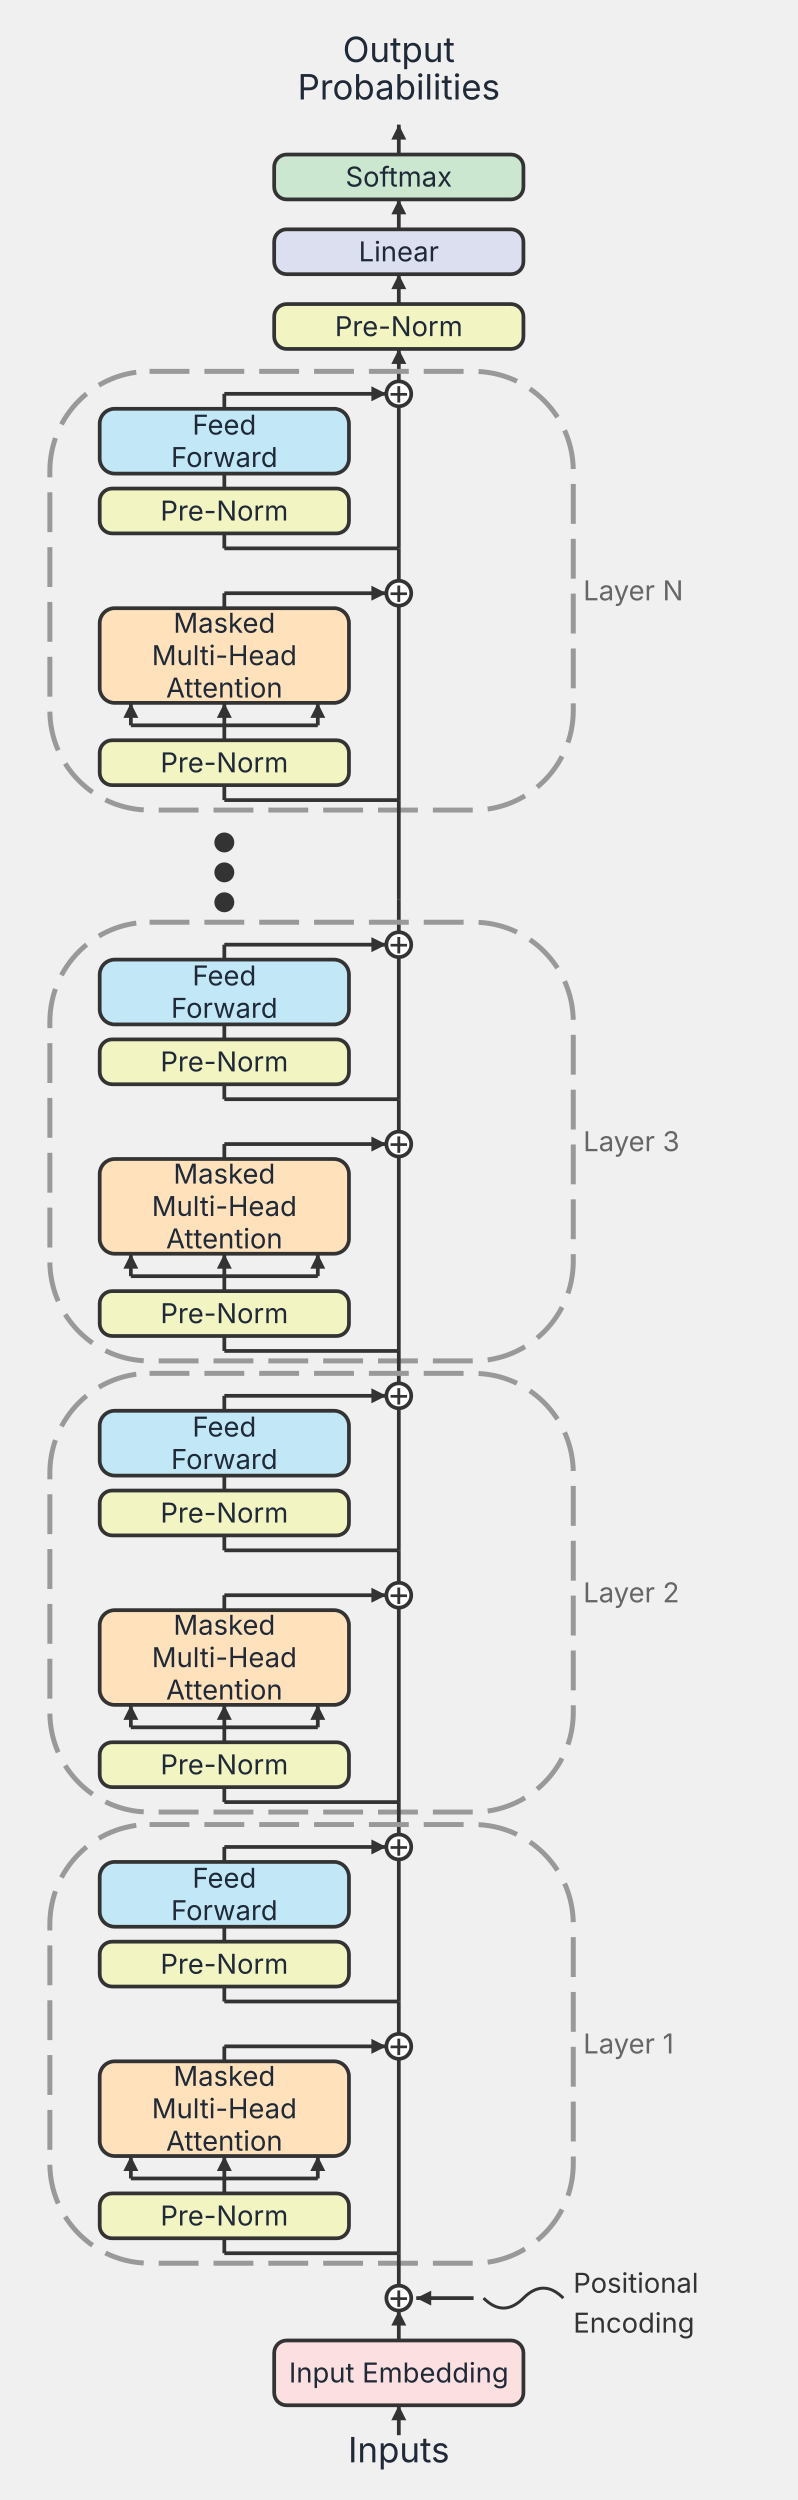
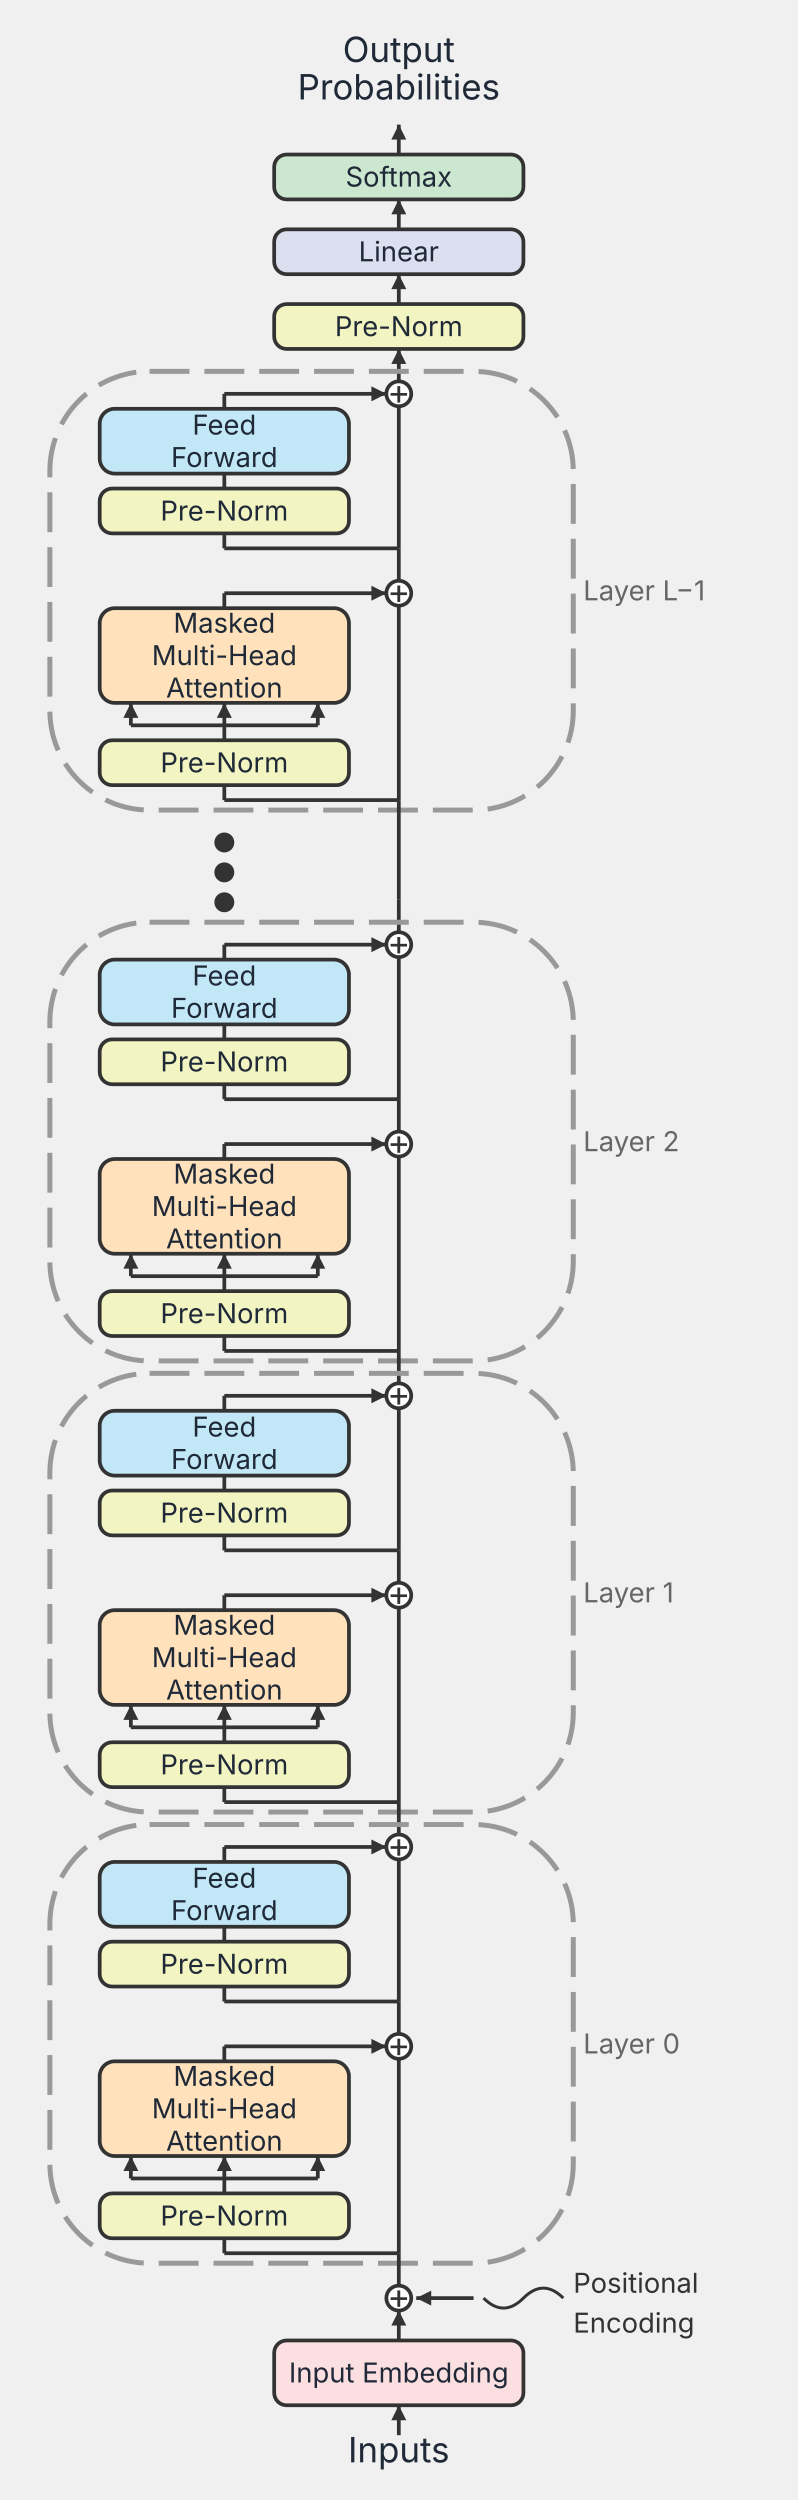
<svg xmlns="http://www.w3.org/2000/svg" baseProfile="full" height="1003.0px" version="1.1" viewBox="0 0 320 1003.0" width="320px">
  <defs>
    <marker id="arrowhead" markerHeight="4" markerWidth="4" orient="auto" refX="4" refY="2.0">
      <polygon fill="#374151" points="0,0 4,2.0 0,4" />
    </marker>
    <marker id="arrowhead_333333" markerHeight="4" markerWidth="4" orient="auto" refX="4" refY="2.0">
      <polygon fill="#333333" points="0,0 4,2.0 0,4" />
    </marker>
  </defs>
  <text dy="0.35em" fill="#1F2937" font-family="Inter, Segoe UI, Helvetica, Arial, sans-serif" font-size="14px" text-anchor="middle" x="160" y="20">Output</text>
  <text dy="0.35em" fill="#1F2937" font-family="Inter, Segoe UI, Helvetica, Arial, sans-serif" font-size="14px" text-anchor="middle" x="160" y="35">Probabilities</text>
  <line marker-end="url(#arrowhead_333333)" stroke="#333333" stroke-width="1.5" x1="160" x2="160" y1="62" y2="50" />
  <rect fill="#cce7cf" height="18" rx="5" ry="5" stroke="#333333" stroke-width="1.5" width="100" x="110.0" y="62" />
  <text dy="0.35em" fill="#1F2937" font-family="Inter, Segoe UI, Helvetica, Arial, sans-serif" font-size="11px" text-anchor="middle" x="160.0" y="71.0">Softmax</text>
  <line marker-end="url(#arrowhead_333333)" stroke="#333333" stroke-width="1.5" x1="160" x2="160" y1="92" y2="80" />
  <rect fill="#dbdfef" height="18" rx="5" ry="5" stroke="#333333" stroke-width="1.5" width="100" x="110.0" y="92" />
  <text dy="0.35em" fill="#1F2937" font-family="Inter, Segoe UI, Helvetica, Arial, sans-serif" font-size="11px" text-anchor="middle" x="160.0" y="101.0">Linear</text>
  <line marker-end="url(#arrowhead_333333)" stroke="#333333" stroke-width="1.5" x1="160" x2="160" y1="122" y2="110" />
  <rect fill="#f2f4c1" height="18" rx="5" ry="5" stroke="#333333" stroke-width="1.5" width="100" x="110.0" y="122" />
  <text dy="0.35em" fill="#1F2937" font-family="Inter, Segoe UI, Helvetica, Arial, sans-serif" font-size="11px" text-anchor="middle" x="160.0" y="131.0">Pre-Norm</text>
  <line marker-end="url(#arrowhead_333333)" stroke="#333333" stroke-width="1.5" x1="160" x2="160" y1="153" y2="140" />
  <circle cx="160" cy="158" fill="white" r="5" stroke="#333333" stroke-width="1.5" />
  <text dy="0.3em" fill="#333333" font-family="Inter, Segoe UI, Helvetica, Arial, sans-serif" font-size="14px" text-anchor="middle" x="160" y="158">+</text>
  <rect fill="#c2e8f7" height="26" rx="6" ry="6" stroke="#333333" stroke-width="1.5" width="100" x="40.0" y="164" />
  <text dy="0.35em" fill="#1F2937" font-family="Inter, Segoe UI, Helvetica, Arial, sans-serif" font-size="11px" text-anchor="middle" x="90" y="170.5">Feed</text>
  <text dy="0.35em" fill="#1F2937" font-family="Inter, Segoe UI, Helvetica, Arial, sans-serif" font-size="11px" text-anchor="middle" x="90" y="183.5">Forward</text>
  <line stroke="#333333" stroke-width="1.5" x1="90" x2="90" y1="164" y2="158" />
  <line marker-end="url(#arrowhead_333333)" stroke="#333333" stroke-width="1.5" x1="90" x2="155" y1="158" y2="158" />
  <rect fill="#f2f4c1" height="18" rx="5" ry="5" stroke="#333333" stroke-width="1.5" width="100" x="40.0" y="196" />
  <text dy="0.35em" fill="#1F2937" font-family="Inter, Segoe UI, Helvetica, Arial, sans-serif" font-size="11px" text-anchor="middle" x="90.0" y="205.0">Pre-Norm</text>
  <line stroke="#333333" stroke-width="1.5" x1="90" x2="90" y1="196" y2="190" />
  <line stroke="#333333" stroke-width="1.5" x1="160" x2="160" y1="163" y2="220" />
  <line stroke="#333333" stroke-width="1.5" x1="90" x2="160" y1="220" y2="220" />
  <line stroke="#333333" stroke-width="1.5" x1="90" x2="90" y1="220" y2="214" />
  <line stroke="#333333" stroke-width="1.5" x1="160" x2="160" y1="220" y2="233" />
  <circle cx="160" cy="238" fill="white" r="5" stroke="#333333" stroke-width="1.5" />
  <text dy="0.3em" fill="#333333" font-family="Inter, Segoe UI, Helvetica, Arial, sans-serif" font-size="14px" text-anchor="middle" x="160" y="238">+</text>
  <rect fill="#ffe2bb" height="38" rx="6" ry="6" stroke="#333333" stroke-width="1.5" width="100" x="40.0" y="244" />
  <text dy="0.35em" fill="#1F2937" font-family="Inter, Segoe UI, Helvetica, Arial, sans-serif" font-size="11px" text-anchor="middle" x="90" y="250.0">Masked</text>
  <text dy="0.35em" fill="#1F2937" font-family="Inter, Segoe UI, Helvetica, Arial, sans-serif" font-size="11px" text-anchor="middle" x="90" y="263.0">Multi-Head</text>
  <text dy="0.35em" fill="#1F2937" font-family="Inter, Segoe UI, Helvetica, Arial, sans-serif" font-size="11px" text-anchor="middle" x="90" y="276.0">Attention</text>
  <line stroke="#333333" stroke-width="1.5" x1="90" x2="90" y1="244" y2="238" />
  <line marker-end="url(#arrowhead_333333)" stroke="#333333" stroke-width="1.5" x1="90" x2="155" y1="238" y2="238" />
  <line stroke="#333333" stroke-width="1.5" x1="90" x2="52.5" y1="291.0" y2="291.0" />
  <line stroke="#333333" stroke-width="1.5" x1="90" x2="127.5" y1="291.0" y2="291.0" />
  <line marker-end="url(#arrowhead_333333)" stroke="#333333" stroke-width="1.5" x1="52.5" x2="52.5" y1="291.0" y2="282" />
  <line marker-end="url(#arrowhead_333333)" stroke="#333333" stroke-width="1.5" x1="127.5" x2="127.5" y1="291.0" y2="282" />
  <rect fill="#f2f4c1" height="18" rx="5" ry="5" stroke="#333333" stroke-width="1.5" width="100" x="40.0" y="297.0" />
  <text dy="0.35em" fill="#1F2937" font-family="Inter, Segoe UI, Helvetica, Arial, sans-serif" font-size="11px" text-anchor="middle" x="90.0" y="306.0">Pre-Norm</text>
  <line marker-end="url(#arrowhead_333333)" stroke="#333333" stroke-width="1.5" x1="90" x2="90" y1="297.0" y2="282" />
  <line stroke="#333333" stroke-width="1.5" x1="160" x2="160" y1="243" y2="321.0" />
  <line stroke="#333333" stroke-width="1.5" x1="90" x2="160" y1="321.0" y2="321.0" />
  <line stroke="#333333" stroke-width="1.5" x1="90" x2="90" y1="321.0" y2="315.0" />
  <rect fill="none" height="176.0" rx="40" ry="40" stroke="#999999" stroke-dasharray="16,6" stroke-width="2" width="210.0" x="20.0" y="149" />
-   <text dy="0.35em" fill="#666666" font-family="Inter, Segoe UI, Helvetica, Arial, sans-serif" font-size="11px" text-anchor="start" x="234.0" y="237.0">Layer N</text>
+   <text dy="0.35em" fill="#666666" font-family="Inter, Segoe UI, Helvetica, Arial, sans-serif" font-size="11px" text-anchor="start" x="234.0" y="237.0">Layer L−1</text>
  <circle cx="90" cy="338.0" fill="#333333" r="4" />
  <circle cx="90" cy="350.0" fill="#333333" r="4" />
  <circle cx="90" cy="362.0" fill="#333333" r="4" />
  <line stroke="#333333" stroke-width="1.5" x1="160" x2="160" y1="321.0" y2="361.0" />
  <line stroke="#333333" stroke-width="1.5" x1="160" x2="160" y1="361.0" y2="374.0" />
  <circle cx="160" cy="379.0" fill="white" r="5" stroke="#333333" stroke-width="1.5" />
  <text dy="0.3em" fill="#333333" font-family="Inter, Segoe UI, Helvetica, Arial, sans-serif" font-size="14px" text-anchor="middle" x="160" y="379.0">+</text>
  <rect fill="#c2e8f7" height="26" rx="6" ry="6" stroke="#333333" stroke-width="1.5" width="100" x="40.0" y="385.0" />
  <text dy="0.35em" fill="#1F2937" font-family="Inter, Segoe UI, Helvetica, Arial, sans-serif" font-size="11px" text-anchor="middle" x="90" y="391.5">Feed</text>
  <text dy="0.35em" fill="#1F2937" font-family="Inter, Segoe UI, Helvetica, Arial, sans-serif" font-size="11px" text-anchor="middle" x="90" y="404.5">Forward</text>
  <line stroke="#333333" stroke-width="1.5" x1="90" x2="90" y1="385.0" y2="379.0" />
  <line marker-end="url(#arrowhead_333333)" stroke="#333333" stroke-width="1.5" x1="90" x2="155" y1="379.0" y2="379.0" />
  <rect fill="#f2f4c1" height="18" rx="5" ry="5" stroke="#333333" stroke-width="1.5" width="100" x="40.0" y="417.0" />
  <text dy="0.35em" fill="#1F2937" font-family="Inter, Segoe UI, Helvetica, Arial, sans-serif" font-size="11px" text-anchor="middle" x="90.0" y="426.0">Pre-Norm</text>
  <line stroke="#333333" stroke-width="1.5" x1="90" x2="90" y1="417.0" y2="411.0" />
  <line stroke="#333333" stroke-width="1.5" x1="160" x2="160" y1="384.0" y2="441.0" />
  <line stroke="#333333" stroke-width="1.5" x1="90" x2="160" y1="441.0" y2="441.0" />
  <line stroke="#333333" stroke-width="1.5" x1="90" x2="90" y1="441.0" y2="435.0" />
  <line stroke="#333333" stroke-width="1.5" x1="160" x2="160" y1="441.0" y2="454.0" />
  <circle cx="160" cy="459.0" fill="white" r="5" stroke="#333333" stroke-width="1.5" />
  <text dy="0.3em" fill="#333333" font-family="Inter, Segoe UI, Helvetica, Arial, sans-serif" font-size="14px" text-anchor="middle" x="160" y="459.0">+</text>
  <rect fill="#ffe2bb" height="38" rx="6" ry="6" stroke="#333333" stroke-width="1.5" width="100" x="40.0" y="465.0" />
  <text dy="0.35em" fill="#1F2937" font-family="Inter, Segoe UI, Helvetica, Arial, sans-serif" font-size="11px" text-anchor="middle" x="90" y="471.0">Masked</text>
  <text dy="0.35em" fill="#1F2937" font-family="Inter, Segoe UI, Helvetica, Arial, sans-serif" font-size="11px" text-anchor="middle" x="90" y="484.0">Multi-Head</text>
  <text dy="0.35em" fill="#1F2937" font-family="Inter, Segoe UI, Helvetica, Arial, sans-serif" font-size="11px" text-anchor="middle" x="90" y="497.0">Attention</text>
  <line stroke="#333333" stroke-width="1.5" x1="90" x2="90" y1="465.0" y2="459.0" />
  <line marker-end="url(#arrowhead_333333)" stroke="#333333" stroke-width="1.5" x1="90" x2="155" y1="459.0" y2="459.0" />
  <line stroke="#333333" stroke-width="1.5" x1="90" x2="52.5" y1="512.0" y2="512.0" />
  <line stroke="#333333" stroke-width="1.5" x1="90" x2="127.5" y1="512.0" y2="512.0" />
  <line marker-end="url(#arrowhead_333333)" stroke="#333333" stroke-width="1.5" x1="52.5" x2="52.5" y1="512.0" y2="503.0" />
  <line marker-end="url(#arrowhead_333333)" stroke="#333333" stroke-width="1.5" x1="127.5" x2="127.5" y1="512.0" y2="503.0" />
  <rect fill="#f2f4c1" height="18" rx="5" ry="5" stroke="#333333" stroke-width="1.5" width="100" x="40.0" y="518.0" />
  <text dy="0.35em" fill="#1F2937" font-family="Inter, Segoe UI, Helvetica, Arial, sans-serif" font-size="11px" text-anchor="middle" x="90.0" y="527.0">Pre-Norm</text>
  <line marker-end="url(#arrowhead_333333)" stroke="#333333" stroke-width="1.5" x1="90" x2="90" y1="518.0" y2="503.0" />
  <line stroke="#333333" stroke-width="1.5" x1="160" x2="160" y1="464.0" y2="542.0" />
  <line stroke="#333333" stroke-width="1.5" x1="90" x2="160" y1="542.0" y2="542.0" />
  <line stroke="#333333" stroke-width="1.5" x1="90" x2="90" y1="542.0" y2="536.0" />
  <rect fill="none" height="176.0" rx="40" ry="40" stroke="#999999" stroke-dasharray="16,6" stroke-width="2" width="210.0" x="20.0" y="370.0" />
-   <text dy="0.35em" fill="#666666" font-family="Inter, Segoe UI, Helvetica, Arial, sans-serif" font-size="11px" text-anchor="start" x="234.0" y="458.0">Layer 3</text>
+   <text dy="0.35em" fill="#666666" font-family="Inter, Segoe UI, Helvetica, Arial, sans-serif" font-size="11px" text-anchor="start" x="234.0" y="458.0">Layer 2</text>
  <line stroke="#333333" stroke-width="1.5" x1="160" x2="160" y1="542.0" y2="555.0" />
  <circle cx="160" cy="560.0" fill="white" r="5" stroke="#333333" stroke-width="1.5" />
  <text dy="0.3em" fill="#333333" font-family="Inter, Segoe UI, Helvetica, Arial, sans-serif" font-size="14px" text-anchor="middle" x="160" y="560.0">+</text>
  <rect fill="#c2e8f7" height="26" rx="6" ry="6" stroke="#333333" stroke-width="1.5" width="100" x="40.0" y="566.0" />
  <text dy="0.35em" fill="#1F2937" font-family="Inter, Segoe UI, Helvetica, Arial, sans-serif" font-size="11px" text-anchor="middle" x="90" y="572.5">Feed</text>
  <text dy="0.35em" fill="#1F2937" font-family="Inter, Segoe UI, Helvetica, Arial, sans-serif" font-size="11px" text-anchor="middle" x="90" y="585.5">Forward</text>
  <line stroke="#333333" stroke-width="1.5" x1="90" x2="90" y1="566.0" y2="560.0" />
  <line marker-end="url(#arrowhead_333333)" stroke="#333333" stroke-width="1.5" x1="90" x2="155" y1="560.0" y2="560.0" />
  <rect fill="#f2f4c1" height="18" rx="5" ry="5" stroke="#333333" stroke-width="1.5" width="100" x="40.0" y="598.0" />
  <text dy="0.35em" fill="#1F2937" font-family="Inter, Segoe UI, Helvetica, Arial, sans-serif" font-size="11px" text-anchor="middle" x="90.0" y="607.0">Pre-Norm</text>
  <line stroke="#333333" stroke-width="1.5" x1="90" x2="90" y1="598.0" y2="592.0" />
  <line stroke="#333333" stroke-width="1.5" x1="160" x2="160" y1="565.0" y2="622.0" />
  <line stroke="#333333" stroke-width="1.5" x1="90" x2="160" y1="622.0" y2="622.0" />
  <line stroke="#333333" stroke-width="1.5" x1="90" x2="90" y1="622.0" y2="616.0" />
  <line stroke="#333333" stroke-width="1.5" x1="160" x2="160" y1="622.0" y2="635.0" />
  <circle cx="160" cy="640.0" fill="white" r="5" stroke="#333333" stroke-width="1.5" />
  <text dy="0.3em" fill="#333333" font-family="Inter, Segoe UI, Helvetica, Arial, sans-serif" font-size="14px" text-anchor="middle" x="160" y="640.0">+</text>
  <rect fill="#ffe2bb" height="38" rx="6" ry="6" stroke="#333333" stroke-width="1.5" width="100" x="40.0" y="646.0" />
  <text dy="0.35em" fill="#1F2937" font-family="Inter, Segoe UI, Helvetica, Arial, sans-serif" font-size="11px" text-anchor="middle" x="90" y="652.0">Masked</text>
  <text dy="0.35em" fill="#1F2937" font-family="Inter, Segoe UI, Helvetica, Arial, sans-serif" font-size="11px" text-anchor="middle" x="90" y="665.0">Multi-Head</text>
  <text dy="0.35em" fill="#1F2937" font-family="Inter, Segoe UI, Helvetica, Arial, sans-serif" font-size="11px" text-anchor="middle" x="90" y="678.0">Attention</text>
  <line stroke="#333333" stroke-width="1.5" x1="90" x2="90" y1="646.0" y2="640.0" />
  <line marker-end="url(#arrowhead_333333)" stroke="#333333" stroke-width="1.5" x1="90" x2="155" y1="640.0" y2="640.0" />
  <line stroke="#333333" stroke-width="1.5" x1="90" x2="52.5" y1="693.0" y2="693.0" />
  <line stroke="#333333" stroke-width="1.5" x1="90" x2="127.5" y1="693.0" y2="693.0" />
  <line marker-end="url(#arrowhead_333333)" stroke="#333333" stroke-width="1.5" x1="52.5" x2="52.5" y1="693.0" y2="684.0" />
  <line marker-end="url(#arrowhead_333333)" stroke="#333333" stroke-width="1.5" x1="127.5" x2="127.5" y1="693.0" y2="684.0" />
  <rect fill="#f2f4c1" height="18" rx="5" ry="5" stroke="#333333" stroke-width="1.5" width="100" x="40.0" y="699.0" />
  <text dy="0.35em" fill="#1F2937" font-family="Inter, Segoe UI, Helvetica, Arial, sans-serif" font-size="11px" text-anchor="middle" x="90.0" y="708.0">Pre-Norm</text>
  <line marker-end="url(#arrowhead_333333)" stroke="#333333" stroke-width="1.5" x1="90" x2="90" y1="699.0" y2="684.0" />
  <line stroke="#333333" stroke-width="1.5" x1="160" x2="160" y1="645.0" y2="723.0" />
  <line stroke="#333333" stroke-width="1.5" x1="90" x2="160" y1="723.0" y2="723.0" />
  <line stroke="#333333" stroke-width="1.5" x1="90" x2="90" y1="723.0" y2="717.0" />
  <rect fill="none" height="176.0" rx="40" ry="40" stroke="#999999" stroke-dasharray="16,6" stroke-width="2" width="210.0" x="20.0" y="551.0" />
-   <text dy="0.35em" fill="#666666" font-family="Inter, Segoe UI, Helvetica, Arial, sans-serif" font-size="11px" text-anchor="start" x="234.0" y="639.0">Layer 2</text>
+   <text dy="0.35em" fill="#666666" font-family="Inter, Segoe UI, Helvetica, Arial, sans-serif" font-size="11px" text-anchor="start" x="234.0" y="639.0">Layer 1</text>
  <line stroke="#333333" stroke-width="1.5" x1="160" x2="160" y1="723.0" y2="736.0" />
  <circle cx="160" cy="741.0" fill="white" r="5" stroke="#333333" stroke-width="1.5" />
  <text dy="0.3em" fill="#333333" font-family="Inter, Segoe UI, Helvetica, Arial, sans-serif" font-size="14px" text-anchor="middle" x="160" y="741.0">+</text>
  <rect fill="#c2e8f7" height="26" rx="6" ry="6" stroke="#333333" stroke-width="1.5" width="100" x="40.0" y="747.0" />
  <text dy="0.35em" fill="#1F2937" font-family="Inter, Segoe UI, Helvetica, Arial, sans-serif" font-size="11px" text-anchor="middle" x="90" y="753.5">Feed</text>
  <text dy="0.35em" fill="#1F2937" font-family="Inter, Segoe UI, Helvetica, Arial, sans-serif" font-size="11px" text-anchor="middle" x="90" y="766.5">Forward</text>
  <line stroke="#333333" stroke-width="1.5" x1="90" x2="90" y1="747.0" y2="741.0" />
  <line marker-end="url(#arrowhead_333333)" stroke="#333333" stroke-width="1.5" x1="90" x2="155" y1="741.0" y2="741.0" />
  <rect fill="#f2f4c1" height="18" rx="5" ry="5" stroke="#333333" stroke-width="1.5" width="100" x="40.0" y="779.0" />
  <text dy="0.35em" fill="#1F2937" font-family="Inter, Segoe UI, Helvetica, Arial, sans-serif" font-size="11px" text-anchor="middle" x="90.0" y="788.0">Pre-Norm</text>
  <line stroke="#333333" stroke-width="1.5" x1="90" x2="90" y1="779.0" y2="773.0" />
  <line stroke="#333333" stroke-width="1.5" x1="160" x2="160" y1="746.0" y2="803.0" />
  <line stroke="#333333" stroke-width="1.5" x1="90" x2="160" y1="803.0" y2="803.0" />
  <line stroke="#333333" stroke-width="1.5" x1="90" x2="90" y1="803.0" y2="797.0" />
  <line stroke="#333333" stroke-width="1.5" x1="160" x2="160" y1="803.0" y2="816.0" />
  <circle cx="160" cy="821.0" fill="white" r="5" stroke="#333333" stroke-width="1.5" />
  <text dy="0.3em" fill="#333333" font-family="Inter, Segoe UI, Helvetica, Arial, sans-serif" font-size="14px" text-anchor="middle" x="160" y="821.0">+</text>
  <rect fill="#ffe2bb" height="38" rx="6" ry="6" stroke="#333333" stroke-width="1.5" width="100" x="40.0" y="827.0" />
  <text dy="0.35em" fill="#1F2937" font-family="Inter, Segoe UI, Helvetica, Arial, sans-serif" font-size="11px" text-anchor="middle" x="90" y="833.0">Masked</text>
  <text dy="0.35em" fill="#1F2937" font-family="Inter, Segoe UI, Helvetica, Arial, sans-serif" font-size="11px" text-anchor="middle" x="90" y="846.0">Multi-Head</text>
  <text dy="0.35em" fill="#1F2937" font-family="Inter, Segoe UI, Helvetica, Arial, sans-serif" font-size="11px" text-anchor="middle" x="90" y="859.0">Attention</text>
  <line stroke="#333333" stroke-width="1.5" x1="90" x2="90" y1="827.0" y2="821.0" />
  <line marker-end="url(#arrowhead_333333)" stroke="#333333" stroke-width="1.5" x1="90" x2="155" y1="821.0" y2="821.0" />
  <line stroke="#333333" stroke-width="1.5" x1="90" x2="52.5" y1="874.0" y2="874.0" />
  <line stroke="#333333" stroke-width="1.5" x1="90" x2="127.5" y1="874.0" y2="874.0" />
  <line marker-end="url(#arrowhead_333333)" stroke="#333333" stroke-width="1.5" x1="52.5" x2="52.5" y1="874.0" y2="865.0" />
  <line marker-end="url(#arrowhead_333333)" stroke="#333333" stroke-width="1.5" x1="127.5" x2="127.5" y1="874.0" y2="865.0" />
  <rect fill="#f2f4c1" height="18" rx="5" ry="5" stroke="#333333" stroke-width="1.5" width="100" x="40.0" y="880.0" />
  <text dy="0.35em" fill="#1F2937" font-family="Inter, Segoe UI, Helvetica, Arial, sans-serif" font-size="11px" text-anchor="middle" x="90.0" y="889.0">Pre-Norm</text>
  <line marker-end="url(#arrowhead_333333)" stroke="#333333" stroke-width="1.5" x1="90" x2="90" y1="880.0" y2="865.0" />
  <line stroke="#333333" stroke-width="1.5" x1="160" x2="160" y1="826.0" y2="904.0" />
  <line stroke="#333333" stroke-width="1.5" x1="90" x2="160" y1="904.0" y2="904.0" />
  <line stroke="#333333" stroke-width="1.5" x1="90" x2="90" y1="904.0" y2="898.0" />
  <rect fill="none" height="176.0" rx="40" ry="40" stroke="#999999" stroke-dasharray="16,6" stroke-width="2" width="210.0" x="20.0" y="732.0" />
-   <text dy="0.35em" fill="#666666" font-family="Inter, Segoe UI, Helvetica, Arial, sans-serif" font-size="11px" text-anchor="start" x="234.0" y="820.0">Layer 1</text>
+   <text dy="0.35em" fill="#666666" font-family="Inter, Segoe UI, Helvetica, Arial, sans-serif" font-size="11px" text-anchor="start" x="234.0" y="820.0">Layer 0</text>
  <line stroke="#333333" stroke-width="1.5" x1="160" x2="160" y1="904.0" y2="922.0" />
  <circle cx="160" cy="922.0" fill="white" r="5" stroke="#333333" stroke-width="1.5" />
  <text dy="0.3em" fill="#333333" font-family="Inter, Segoe UI, Helvetica, Arial, sans-serif" font-size="14px" text-anchor="middle" x="160" y="922.0">+</text>
  <text dy="0.35em" fill="#333333" font-family="Inter, Segoe UI, Helvetica, Arial, sans-serif" font-size="11px" text-anchor="start" x="230" y="916.0">Positional</text>
  <text dy="0.35em" fill="#333333" font-family="Inter, Segoe UI, Helvetica, Arial, sans-serif" font-size="11px" text-anchor="start" x="230" y="932.0">Encoding</text>
  <path d="M226,922.0 q-8,-8 -16,0 q-8,8 -16,0" fill="none" stroke="#333333" stroke-width="1.2" />
  <line marker-end="url(#arrowhead_333333)" stroke="#333333" stroke-width="1.5" x1="190" x2="167" y1="922.0" y2="922.0" />
  <line marker-end="url(#arrowhead_333333)" stroke="#333333" stroke-width="1.5" x1="160" x2="160" y1="939.0" y2="927.0" />
  <rect fill="#fce0e1" height="26" rx="5" ry="5" stroke="#333333" stroke-width="1.5" width="100" x="110.0" y="939.0" />
  <text dy="0.35em" fill="#1F2937" font-family="Inter, Segoe UI, Helvetica, Arial, sans-serif" font-size="11px" text-anchor="middle" x="160.0" y="952.0">Input Embedding</text>
  <line marker-end="url(#arrowhead_333333)" stroke="#333333" stroke-width="1.5" x1="160" x2="160" y1="977.0" y2="965.0" />
  <text dy="0.35em" fill="#1F2937" font-family="Inter, Segoe UI, Helvetica, Arial, sans-serif" font-size="14px" text-anchor="middle" x="160" y="983.0">Inputs</text>
</svg>
